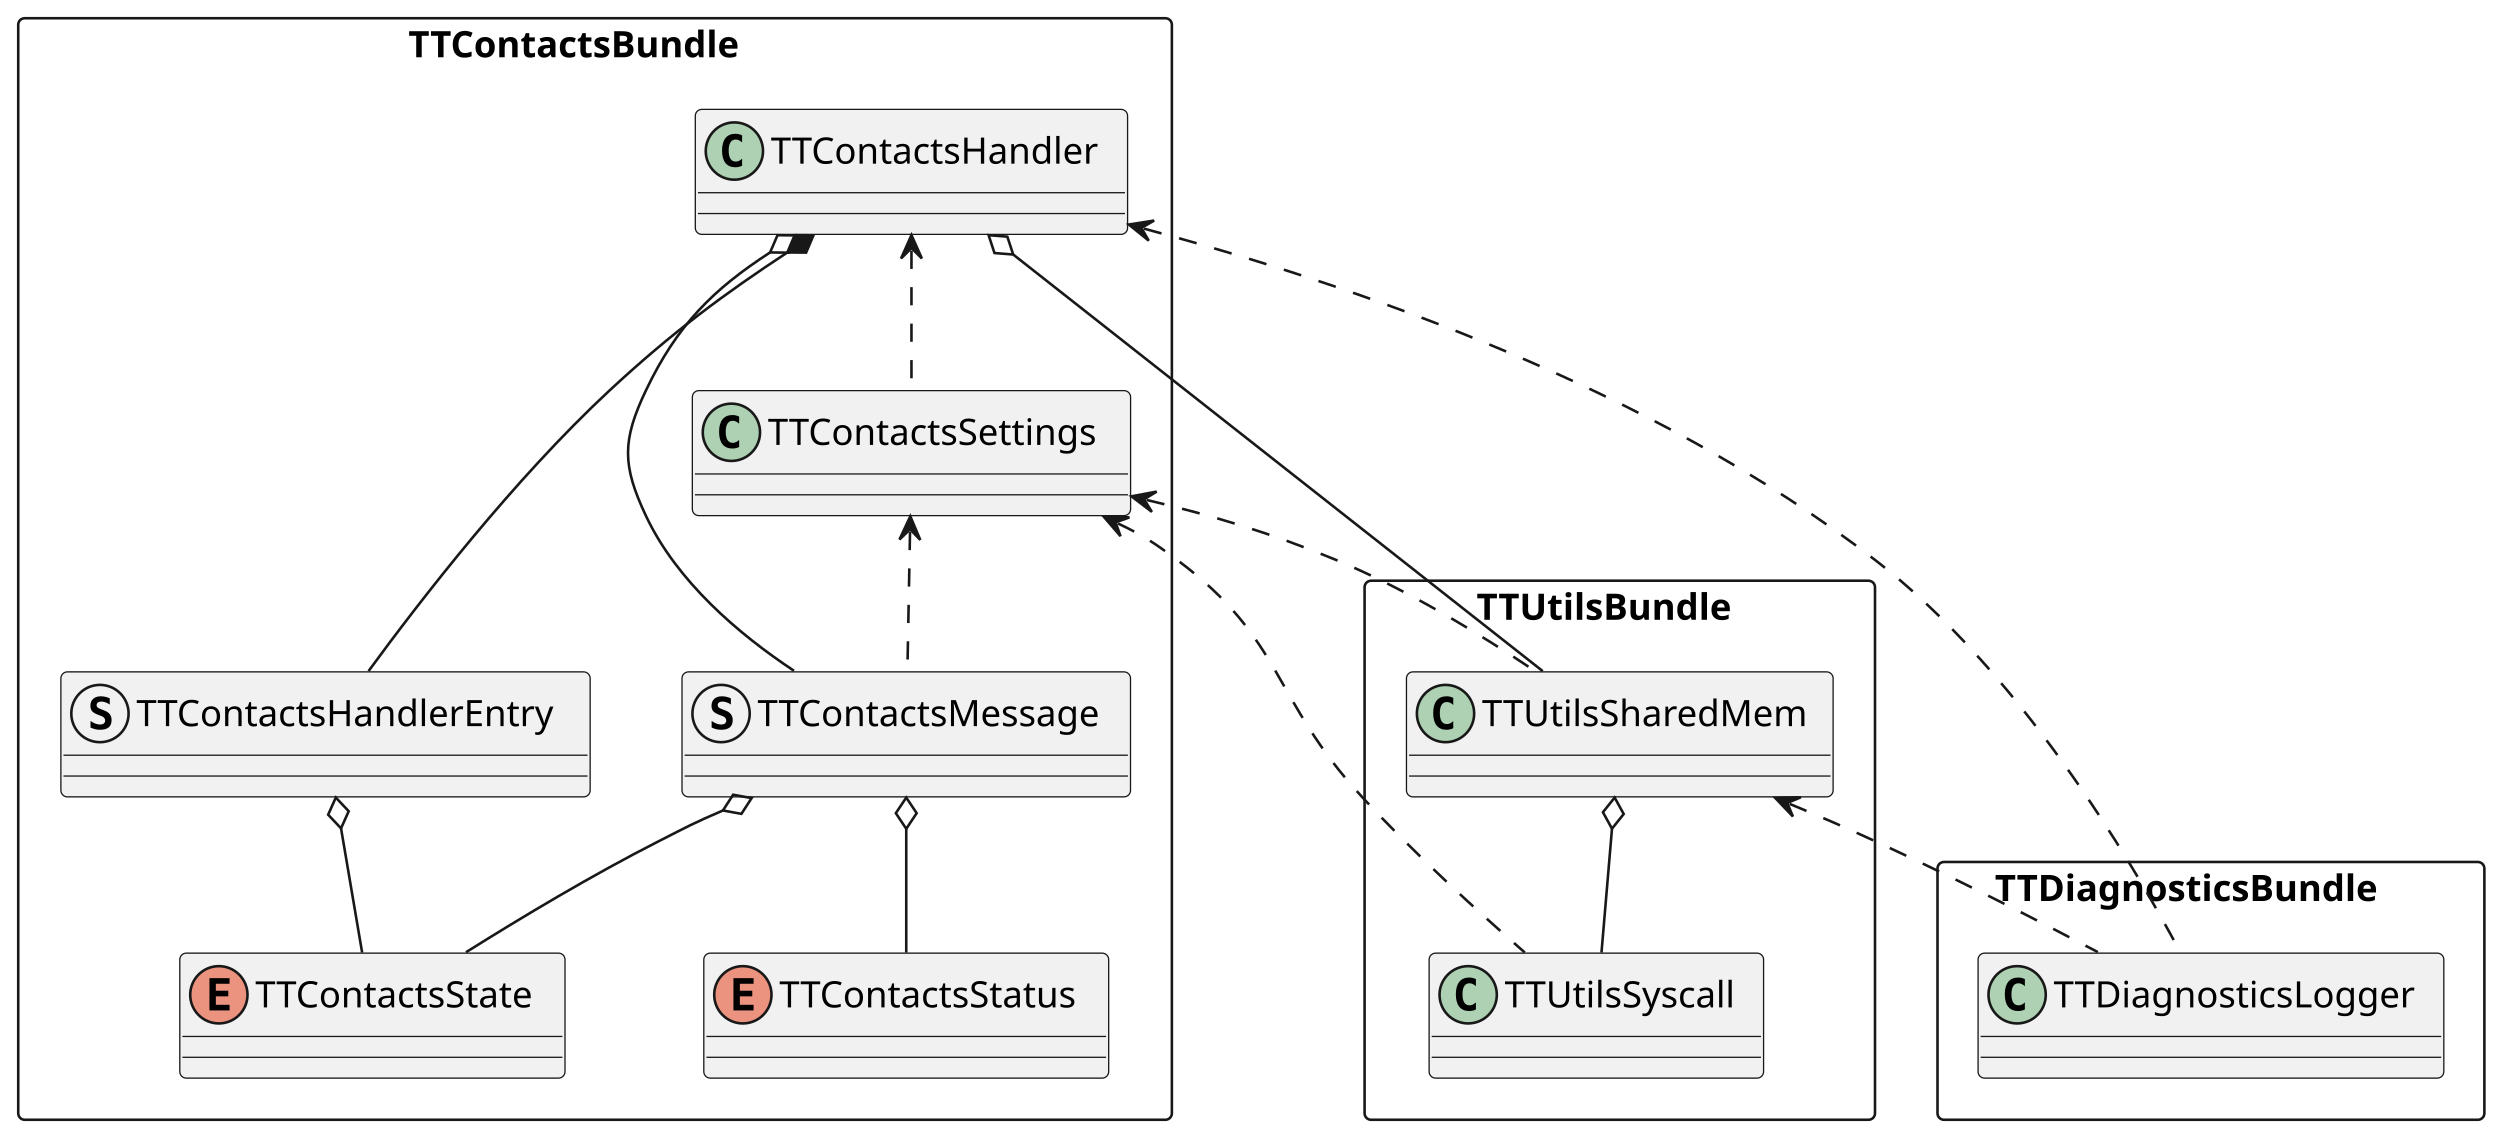
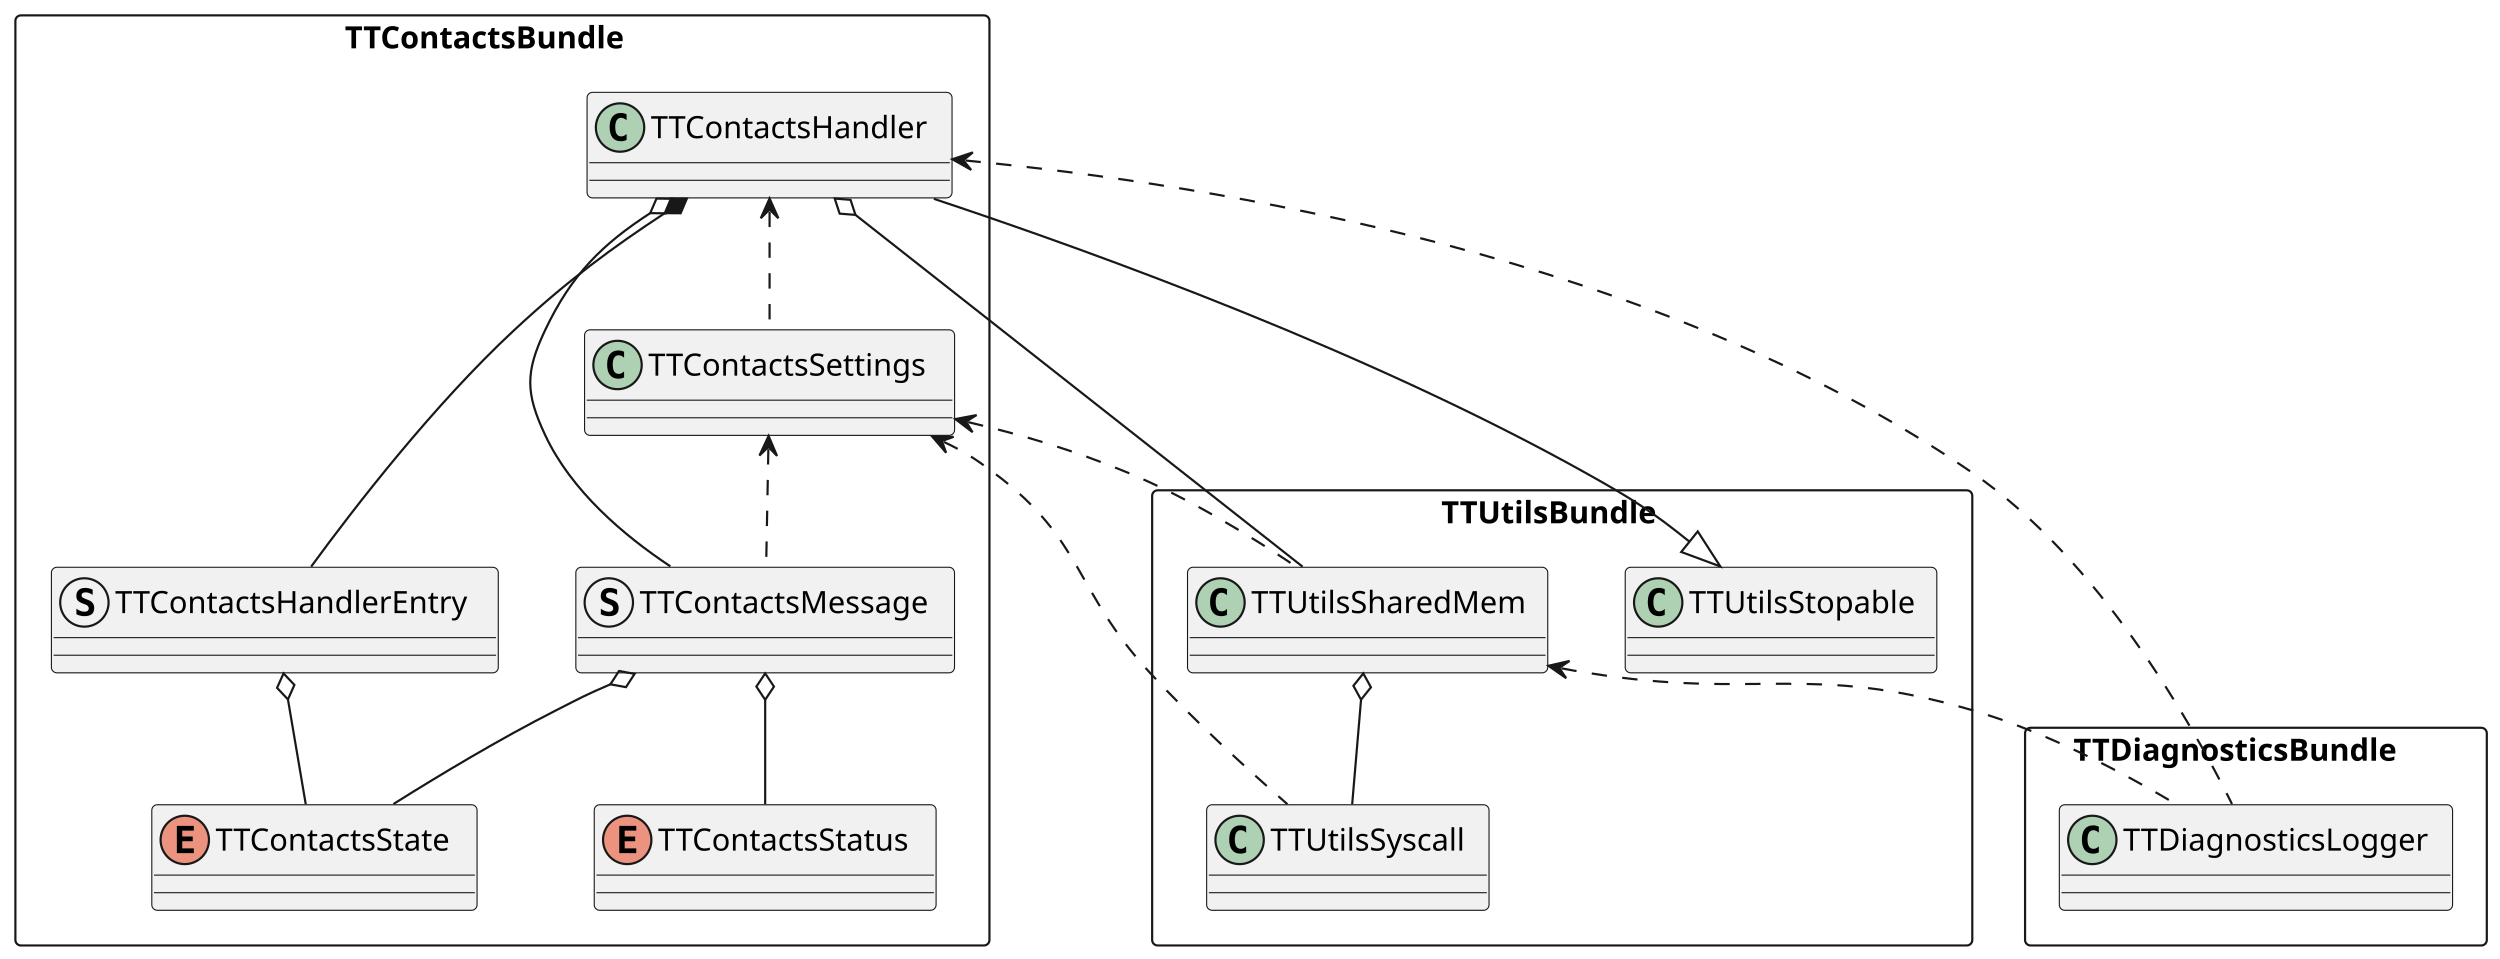
- <svg xmlns="http://www.w3.org/2000/svg" contentStyleType="text/css" height="436px" preserveAspectRatio="none" style="width:960px;height:436px;background:#FFFFFF;" version="1.1" viewBox="0 0 960 436" width="960px" zoomAndPan="magnify">
+ <svg xmlns="http://www.w3.org/2000/svg" contentStyleType="text/css" height="436px" preserveAspectRatio="none" style="width:1137px;height:436px;background:#FFFFFF;" version="1.1" viewBox="0 0 1137 436" width="1137px" zoomAndPan="magnify">
  <defs />
  <g>
    <g id="cluster_TTContactsBundle">
      <rect fill="none" height="423" rx="2.5" ry="2.5" style="stroke:#181818;stroke-width:1.0;" width="443" x="7" y="7" />
      <text fill="#000000" font-family="sans-serif" font-size="14" font-weight="bold" lengthAdjust="spacing" textLength="143.343" x="156.829" y="21.995">TTContactsBundle</text>
    </g>
    <g id="cluster_TTDiagnosticsBundle">
-       <rect fill="none" height="99" rx="2.5" ry="2.5" style="stroke:#181818;stroke-width:1.0;" width="210" x="744" y="331" />
-       <text fill="#000000" font-family="sans-serif" font-size="14" font-weight="bold" lengthAdjust="spacing" textLength="165.949" x="766.025" y="345.995">TTDiagnosticsBundle</text>
+       <rect fill="none" height="99" rx="2.5" ry="2.5" style="stroke:#181818;stroke-width:1.0;" width="210" x="921" y="331" />
+       <text fill="#000000" font-family="sans-serif" font-size="14" font-weight="bold" lengthAdjust="spacing" textLength="165.949" x="943.025" y="345.995">TTDiagnosticsBundle</text>
    </g>
    <g id="cluster_TTUtilsBundle">
-       <rect fill="none" height="207" rx="2.5" ry="2.5" style="stroke:#181818;stroke-width:1.0;" width="196" x="524" y="223" />
-       <text fill="#000000" font-family="sans-serif" font-size="14" font-weight="bold" lengthAdjust="spacing" textLength="110.011" x="566.995" y="237.995">TTUtilsBundle</text>
+       <rect fill="none" height="207" rx="2.5" ry="2.5" style="stroke:#181818;stroke-width:1.0;" width="373" x="524" y="223" />
+       <text fill="#000000" font-family="sans-serif" font-size="14" font-weight="bold" lengthAdjust="spacing" textLength="110.011" x="655.495" y="237.995">TTUtilsBundle</text>
    </g>
    <g id="elem_TTContactsHandler">
      <rect codeLine="2" fill="#F1F1F1" height="48" id="TTContactsHandler" rx="2.5" ry="2.5" style="stroke:#181818;stroke-width:0.5;" width="165.991" x="267" y="42" />
      <ellipse cx="282" cy="58" fill="#ADD1B2" rx="11" ry="11" style="stroke:#181818;stroke-width:1.0;" />
      <path d="M284.969,63.641 Q284.391,63.938 283.75,64.078 Q283.109,64.234 282.406,64.234 Q279.906,64.234 278.578,62.594 Q277.266,60.938 277.266,57.812 Q277.266,54.688 278.578,53.031 Q279.906,51.375 282.406,51.375 Q283.109,51.375 283.75,51.531 Q284.406,51.688 284.969,51.984 L284.969,54.703 Q284.344,54.125 283.75,53.859 Q283.156,53.578 282.531,53.578 Q281.188,53.578 280.5,54.656 Q279.812,55.719 279.812,57.812 Q279.812,59.906 280.5,60.984 Q281.188,62.047 282.531,62.047 Q283.156,62.047 283.75,61.781 Q284.344,61.5 284.969,60.922 L284.969,63.641 Z " fill="#000000" />
      <text fill="#000000" font-family="sans-serif" font-size="14" lengthAdjust="spacing" textLength="133.991" x="296" y="62.847">TTContactsHandler</text>
      <line style="stroke:#181818;stroke-width:0.5;" x1="268" x2="431.991" y1="74" y2="74" />
      <line style="stroke:#181818;stroke-width:0.5;" x1="268" x2="431.991" y1="82" y2="82" />
    </g>
    <g id="elem_TTContactsHandlerEntry">
      <rect codeLine="3" fill="#F1F1F1" height="48" id="TTContactsHandlerEntry" rx="2.5" ry="2.5" style="stroke:#181818;stroke-width:0.5;" width="203.24" x="23.38" y="258" />
      <ellipse cx="38.38" cy="274" fill="#F1F1F1" rx="11" ry="11" style="stroke:#181818;stroke-width:1.0;" />
      <path d="M37.864,274.562 Q36.005,273.859 35.349,273.094 Q34.708,272.312 34.708,271 Q34.708,269.312 35.786,268.344 Q36.864,267.375 38.739,267.375 Q39.599,267.375 40.443,267.578 Q41.302,267.766 42.146,268.156 L42.146,270.547 Q41.364,269.984 40.536,269.703 Q39.724,269.406 38.927,269.406 Q38.052,269.406 37.568,269.766 Q37.099,270.125 37.099,270.781 Q37.099,271.297 37.443,271.641 Q37.786,271.969 38.88,272.375 L39.943,272.781 Q41.427,273.328 42.13,274.234 Q42.849,275.141 42.849,276.516 Q42.849,278.391 41.739,279.312 Q40.63,280.234 38.38,280.234 Q37.458,280.234 36.536,280.016 Q35.614,279.797 34.755,279.375 L34.755,276.844 Q35.724,277.531 36.646,277.875 Q37.568,278.219 38.458,278.219 Q39.364,278.219 39.864,277.812 Q40.364,277.391 40.364,276.656 Q40.364,276.094 40.021,275.688 Q39.693,275.266 39.068,275.016 L37.864,274.562 Z " fill="#000000" />
      <text fill="#000000" font-family="sans-serif" font-size="14" lengthAdjust="spacing" textLength="171.24" x="52.38" y="278.847">TTContactsHandlerEntry</text>
      <line style="stroke:#181818;stroke-width:0.5;" x1="24.38" x2="225.62" y1="290" y2="290" />
      <line style="stroke:#181818;stroke-width:0.5;" x1="24.38" x2="225.62" y1="298" y2="298" />
    </g>
    <g id="elem_TTContactsMessage">
      <rect codeLine="4" fill="#F1F1F1" height="48" id="TTContactsMessage" rx="2.5" ry="2.5" style="stroke:#181818;stroke-width:0.5;" width="172.226" x="261.89" y="258" />
      <ellipse cx="276.89" cy="274" fill="#F1F1F1" rx="11" ry="11" style="stroke:#181818;stroke-width:1.0;" />
      <path d="M276.374,274.562 Q274.515,273.859 273.859,273.094 Q273.218,272.312 273.218,271 Q273.218,269.312 274.296,268.344 Q275.374,267.375 277.249,267.375 Q278.109,267.375 278.952,267.578 Q279.812,267.766 280.656,268.156 L280.656,270.547 Q279.874,269.984 279.046,269.703 Q278.234,269.406 277.437,269.406 Q276.562,269.406 276.077,269.766 Q275.609,270.125 275.609,270.781 Q275.609,271.297 275.952,271.641 Q276.296,271.969 277.39,272.375 L278.452,272.781 Q279.937,273.328 280.64,274.234 Q281.359,275.141 281.359,276.516 Q281.359,278.391 280.249,279.312 Q279.14,280.234 276.89,280.234 Q275.968,280.234 275.046,280.016 Q274.124,279.797 273.265,279.375 L273.265,276.844 Q274.234,277.531 275.156,277.875 Q276.077,278.219 276.968,278.219 Q277.874,278.219 278.374,277.812 Q278.874,277.391 278.874,276.656 Q278.874,276.094 278.531,275.688 Q278.202,275.266 277.577,275.016 L276.374,274.562 Z " fill="#000000" />
      <text fill="#000000" font-family="sans-serif" font-size="14" lengthAdjust="spacing" textLength="140.226" x="290.89" y="278.847">TTContactsMessage</text>
      <line style="stroke:#181818;stroke-width:0.5;" x1="262.89" x2="433.116" y1="290" y2="290" />
      <line style="stroke:#181818;stroke-width:0.5;" x1="262.89" x2="433.116" y1="298" y2="298" />
    </g>
    <g id="elem_TTContactsSettings">
      <rect codeLine="5" fill="#F1F1F1" height="48" id="TTContactsSettings" rx="2.5" ry="2.5" style="stroke:#181818;stroke-width:0.5;" width="168.288" x="265.86" y="150" />
      <ellipse cx="280.86" cy="166" fill="#ADD1B2" rx="11" ry="11" style="stroke:#181818;stroke-width:1.0;" />
      <path d="M283.829,171.641 Q283.251,171.938 282.61,172.078 Q281.969,172.234 281.266,172.234 Q278.766,172.234 277.438,170.594 Q276.126,168.938 276.126,165.812 Q276.126,162.688 277.438,161.031 Q278.766,159.375 281.266,159.375 Q281.969,159.375 282.61,159.531 Q283.266,159.688 283.829,159.984 L283.829,162.703 Q283.204,162.125 282.61,161.859 Q282.016,161.578 281.391,161.578 Q280.048,161.578 279.36,162.656 Q278.673,163.719 278.673,165.812 Q278.673,167.906 279.36,168.984 Q280.048,170.047 281.391,170.047 Q282.016,170.047 282.61,169.781 Q283.204,169.5 283.829,168.922 L283.829,171.641 Z " fill="#000000" />
      <text fill="#000000" font-family="sans-serif" font-size="14" lengthAdjust="spacing" textLength="136.288" x="294.86" y="170.847">TTContactsSettings</text>
      <line style="stroke:#181818;stroke-width:0.5;" x1="266.86" x2="433.148" y1="182" y2="182" />
      <line style="stroke:#181818;stroke-width:0.5;" x1="266.86" x2="433.148" y1="190" y2="190" />
    </g>
    <g id="elem_TTContactsStatus">
      <rect codeLine="6" fill="#F1F1F1" height="48" id="TTContactsStatus" rx="2.5" ry="2.5" style="stroke:#181818;stroke-width:0.5;" width="155.477" x="270.26" y="366" />
      <ellipse cx="285.26" cy="382" fill="#EB937F" rx="11" ry="11" style="stroke:#181818;stroke-width:1.0;" />
      <path d="M289.369,388 L281.651,388 L281.651,375.609 L289.369,375.609 L289.369,377.766 L284.104,377.766 L284.104,380.438 L288.869,380.438 L288.869,382.594 L284.104,382.594 L284.104,385.844 L289.369,385.844 L289.369,388 Z " fill="#000000" />
      <text fill="#000000" font-family="sans-serif" font-size="14" lengthAdjust="spacing" textLength="123.478" x="299.26" y="386.847">TTContactsStatus</text>
      <line style="stroke:#181818;stroke-width:0.5;" x1="271.26" x2="424.738" y1="398" y2="398" />
      <line style="stroke:#181818;stroke-width:0.5;" x1="271.26" x2="424.738" y1="406" y2="406" />
    </g>
    <g id="elem_TTContactsState">
      <rect codeLine="7" fill="#F1F1F1" height="48" id="TTContactsState" rx="2.5" ry="2.5" style="stroke:#181818;stroke-width:0.5;" width="147.924" x="69.04" y="366" />
      <ellipse cx="84.04" cy="382" fill="#EB937F" rx="11" ry="11" style="stroke:#181818;stroke-width:1.0;" />
      <path d="M88.149,388 L80.431,388 L80.431,375.609 L88.149,375.609 L88.149,377.766 L82.884,377.766 L82.884,380.438 L87.649,380.438 L87.649,382.594 L82.884,382.594 L82.884,385.844 L88.149,385.844 L88.149,388 Z " fill="#000000" />
      <text fill="#000000" font-family="sans-serif" font-size="14" lengthAdjust="spacing" textLength="115.924" x="98.04" y="386.847">TTContactsState</text>
      <line style="stroke:#181818;stroke-width:0.5;" x1="70.04" x2="215.964" y1="398" y2="398" />
      <line style="stroke:#181818;stroke-width:0.5;" x1="70.04" x2="215.964" y1="406" y2="406" />
    </g>
    <g id="elem_TTDiagnosticsLogger">
-       <rect codeLine="11" fill="#F1F1F1" height="48" id="TTDiagnosticsLogger" rx="2.5" ry="2.5" style="stroke:#181818;stroke-width:0.5;" width="178.85" x="759.58" y="366" />
-       <ellipse cx="774.58" cy="382" fill="#ADD1B2" rx="11" ry="11" style="stroke:#181818;stroke-width:1.0;" />
-       <path d="M777.549,387.641 Q776.971,387.938 776.33,388.078 Q775.689,388.234 774.986,388.234 Q772.486,388.234 771.158,386.594 Q769.846,384.938 769.846,381.812 Q769.846,378.688 771.158,377.031 Q772.486,375.375 774.986,375.375 Q775.689,375.375 776.33,375.531 Q776.986,375.688 777.549,375.984 L777.549,378.703 Q776.924,378.125 776.33,377.859 Q775.736,377.578 775.111,377.578 Q773.768,377.578 773.08,378.656 Q772.393,379.719 772.393,381.812 Q772.393,383.906 773.08,384.984 Q773.768,386.047 775.111,386.047 Q775.736,386.047 776.33,385.781 Q776.924,385.5 777.549,384.922 L777.549,387.641 Z " fill="#000000" />
-       <text fill="#000000" font-family="sans-serif" font-size="14" lengthAdjust="spacing" textLength="146.85" x="788.58" y="386.847">TTDiagnosticsLogger</text>
-       <line style="stroke:#181818;stroke-width:0.5;" x1="760.58" x2="937.43" y1="398" y2="398" />
-       <line style="stroke:#181818;stroke-width:0.5;" x1="760.58" x2="937.43" y1="406" y2="406" />
+       <rect codeLine="11" fill="#F1F1F1" height="48" id="TTDiagnosticsLogger" rx="2.5" ry="2.5" style="stroke:#181818;stroke-width:0.5;" width="178.85" x="936.58" y="366" />
+       <ellipse cx="951.58" cy="382" fill="#ADD1B2" rx="11" ry="11" style="stroke:#181818;stroke-width:1.0;" />
+       <path d="M954.549,387.641 Q953.971,387.938 953.33,388.078 Q952.689,388.234 951.986,388.234 Q949.486,388.234 948.158,386.594 Q946.846,384.938 946.846,381.812 Q946.846,378.688 948.158,377.031 Q949.486,375.375 951.986,375.375 Q952.689,375.375 953.33,375.531 Q953.986,375.688 954.549,375.984 L954.549,378.703 Q953.924,378.125 953.33,377.859 Q952.736,377.578 952.111,377.578 Q950.768,377.578 950.08,378.656 Q949.393,379.719 949.393,381.812 Q949.393,383.906 950.08,384.984 Q950.768,386.047 952.111,386.047 Q952.736,386.047 953.33,385.781 Q953.924,385.5 954.549,384.922 L954.549,387.641 Z " fill="#000000" />
+       <text fill="#000000" font-family="sans-serif" font-size="14" lengthAdjust="spacing" textLength="146.85" x="965.58" y="386.847">TTDiagnosticsLogger</text>
+       <line style="stroke:#181818;stroke-width:0.5;" x1="937.58" x2="1114.43" y1="398" y2="398" />
+       <line style="stroke:#181818;stroke-width:0.5;" x1="937.58" x2="1114.43" y1="406" y2="406" />
    </g>
    <g id="elem_TTUtilsSyscall">
      <rect codeLine="15" fill="#F1F1F1" height="48" id="TTUtilsSyscall" rx="2.5" ry="2.5" style="stroke:#181818;stroke-width:0.5;" width="128.435" x="548.78" y="366" />
      <ellipse cx="563.78" cy="382" fill="#ADD1B2" rx="11" ry="11" style="stroke:#181818;stroke-width:1.0;" />
      <path d="M566.749,387.641 Q566.171,387.938 565.53,388.078 Q564.889,388.234 564.186,388.234 Q561.686,388.234 560.358,386.594 Q559.046,384.938 559.046,381.812 Q559.046,378.688 560.358,377.031 Q561.686,375.375 564.186,375.375 Q564.889,375.375 565.53,375.531 Q566.186,375.688 566.749,375.984 L566.749,378.703 Q566.124,378.125 565.53,377.859 Q564.936,377.578 564.311,377.578 Q562.967,377.578 562.28,378.656 Q561.592,379.719 561.592,381.812 Q561.592,383.906 562.28,384.984 Q562.967,386.047 564.311,386.047 Q564.936,386.047 565.53,385.781 Q566.124,385.5 566.749,384.922 L566.749,387.641 Z " fill="#000000" />
      <text fill="#000000" font-family="sans-serif" font-size="14" lengthAdjust="spacing" textLength="96.435" x="577.78" y="386.847">TTUtilsSyscall</text>
      <line style="stroke:#181818;stroke-width:0.5;" x1="549.78" x2="676.215" y1="398" y2="398" />
      <line style="stroke:#181818;stroke-width:0.5;" x1="549.78" x2="676.215" y1="406" y2="406" />
    </g>
    <g id="elem_TTUtilsSharedMem">
      <rect codeLine="16" fill="#F1F1F1" height="48" id="TTUtilsSharedMem" rx="2.5" ry="2.5" style="stroke:#181818;stroke-width:0.5;" width="163.838" x="540.08" y="258" />
      <ellipse cx="555.08" cy="274" fill="#ADD1B2" rx="11" ry="11" style="stroke:#181818;stroke-width:1.0;" />
      <path d="M558.049,279.641 Q557.471,279.938 556.83,280.078 Q556.189,280.234 555.486,280.234 Q552.986,280.234 551.658,278.594 Q550.346,276.938 550.346,273.812 Q550.346,270.688 551.658,269.031 Q552.986,267.375 555.486,267.375 Q556.189,267.375 556.83,267.531 Q557.486,267.688 558.049,267.984 L558.049,270.703 Q557.424,270.125 556.83,269.859 Q556.236,269.578 555.611,269.578 Q554.268,269.578 553.58,270.656 Q552.893,271.719 552.893,273.812 Q552.893,275.906 553.58,276.984 Q554.268,278.047 555.611,278.047 Q556.236,278.047 556.83,277.781 Q557.424,277.5 558.049,276.922 L558.049,279.641 Z " fill="#000000" />
      <text fill="#000000" font-family="sans-serif" font-size="14" lengthAdjust="spacing" textLength="131.838" x="569.08" y="278.847">TTUtilsSharedMem</text>
      <line style="stroke:#181818;stroke-width:0.5;" x1="541.08" x2="702.918" y1="290" y2="290" />
      <line style="stroke:#181818;stroke-width:0.5;" x1="541.08" x2="702.918" y1="298" y2="298" />
    </g>
+     <g id="elem_TTUtilsStopable">
+       <rect codeLine="17" fill="#F1F1F1" height="48" id="TTUtilsStopable" rx="2.5" ry="2.5" style="stroke:#181818;stroke-width:0.5;" width="141.71" x="739.15" y="258" />
+       <ellipse cx="754.15" cy="274" fill="#ADD1B2" rx="11" ry="11" style="stroke:#181818;stroke-width:1.0;" />
+       <path d="M757.119,279.641 Q756.541,279.938 755.9,280.078 Q755.259,280.234 754.556,280.234 Q752.056,280.234 750.728,278.594 Q749.416,276.938 749.416,273.812 Q749.416,270.688 750.728,269.031 Q752.056,267.375 754.556,267.375 Q755.259,267.375 755.9,267.531 Q756.556,267.688 757.119,267.984 L757.119,270.703 Q756.494,270.125 755.9,269.859 Q755.306,269.578 754.681,269.578 Q753.337,269.578 752.65,270.656 Q751.962,271.719 751.962,273.812 Q751.962,275.906 752.65,276.984 Q753.337,278.047 754.681,278.047 Q755.306,278.047 755.9,277.781 Q756.494,277.5 757.119,276.922 L757.119,279.641 Z " fill="#000000" />
+       <text fill="#000000" font-family="sans-serif" font-size="14" lengthAdjust="spacing" textLength="109.71" x="768.15" y="278.847">TTUtilsStopable</text>
+       <line style="stroke:#181818;stroke-width:0.5;" x1="740.15" x2="879.86" y1="290" y2="290" />
+       <line style="stroke:#181818;stroke-width:0.5;" x1="740.15" x2="879.86" y1="298" y2="298" />
+     </g>
+     <g id="link_TTContactsHandler_TTUtilsStopable">
+       <path codeLine="20" d="M424.71,90.43 C501.52,115.96 623.35,160.53 721,215 C742.84,227.18 751.415,232.739 768.375,246.359 " fill="none" id="TTContactsHandler-to-TTUtilsStopable" style="stroke:#181818;stroke-width:1.0;" />
+       <polygon fill="none" points="782.41,257.63,772.132,241.681,764.619,251.037,782.41,257.63" style="stroke:#181818;stroke-width:1.0;" />
+     </g>
    <g id="link_TTContactsHandler_TTContactsMessage">
-       <path codeLine="19" d="M295.716,96.935 C274.015,111.025 260.06,124.64 248,150 C238.84,169.27 238.93,178.69 248,198 C259.84,223.22 283.53,243.43 304.88,257.58 " fill="none" id="TTContactsHandler-backto-TTContactsMessage" style="stroke:#181818;stroke-width:1.0;" />
+       <path codeLine="21" d="M295.716,96.935 C274.015,111.025 260.06,124.64 248,150 C238.84,169.27 238.93,178.69 248,198 C259.84,223.22 283.53,243.43 304.88,257.58 " fill="none" id="TTContactsHandler-backto-TTContactsMessage" style="stroke:#181818;stroke-width:1.0;" />
      <polygon fill="none" points="305.78,90.4,298.569,90.313,295.716,96.935,302.926,97.022,305.78,90.4" style="stroke:#181818;stroke-width:1.0;" />
    </g>
    <g id="link_TTContactsHandler_TTUtilsSharedMem">
-       <path codeLine="20" d="M389.061,97.73 C441.381,138.89 540.11,216.58 592.41,257.72 " fill="none" id="TTContactsHandler-backto-TTUtilsSharedMem" style="stroke:#181818;stroke-width:1.0;" />
+       <path codeLine="22" d="M389.061,97.73 C441.381,138.89 540.11,216.58 592.41,257.72 " fill="none" id="TTContactsHandler-backto-TTUtilsSharedMem" style="stroke:#181818;stroke-width:1.0;" />
      <polygon fill="none" points="379.63,90.31,381.873,97.164,389.061,97.73,386.819,90.876,379.63,90.31" style="stroke:#181818;stroke-width:1.0;" />
    </g>
    <g id="link_TTContactsHandler_TTContactsHandlerEntry">
-       <path codeLine="21" d="M302.339,96.947 C278.689,112.477 258.21,127.49 234,150 C197.38,184.04 161.61,230.23 141.52,257.69 " fill="none" id="TTContactsHandler-backto-TTContactsHandlerEntry" style="stroke:#181818;stroke-width:1.0;" />
+       <path codeLine="23" d="M302.339,96.947 C278.689,112.477 258.21,127.49 234,150 C197.38,184.04 161.61,230.23 141.52,257.69 " fill="none" id="TTContactsHandler-backto-TTContactsHandlerEntry" style="stroke:#181818;stroke-width:1.0;" />
      <polygon fill="#181818" points="312.37,90.36,305.159,90.31,302.339,96.947,309.55,96.997,312.37,90.36" style="stroke:#181818;stroke-width:1.0;" />
    </g>
    <g id="link_TTContactsHandler_TTDiagnosticsLogger">
-       <path codeLine="22" d="M439.264,87.779 C518.954,109.219 633.56,148.37 720,215 C774.95,257.36 817.7,329.04 837.29,365.77 " fill="none" id="TTContactsHandler-backto-TTDiagnosticsLogger" style="stroke:#181818;stroke-width:1.0;stroke-dasharray:7.0,7.0;" />
-       <polygon fill="#181818" points="433.47,86.22,441.122,92.421,438.298,87.519,443.2,84.696,433.47,86.22" style="stroke:#181818;stroke-width:1.0;" />
+       <path codeLine="24" d="M439.092,72.996 C552.892,83.976 753.47,116.41 897,215 C954.5,254.5 996.4,328.11 1015.12,365.67 " fill="none" id="TTContactsHandler-backto-TTDiagnosticsLogger" style="stroke:#181818;stroke-width:1.0;stroke-dasharray:7.0,7.0;" />
+       <polygon fill="#181818" points="433.12,72.42,441.694,77.266,438.097,72.9,442.463,69.303,433.12,72.42" style="stroke:#181818;stroke-width:1.0;" />
    </g>
    <g id="link_TTContactsHandler_TTContactsSettings">
-       <path codeLine="23" d="M350,96.26 C350,113.94 350,132.13 350,149.79 " fill="none" id="TTContactsHandler-backto-TTContactsSettings" style="stroke:#181818;stroke-width:1.0;stroke-dasharray:7.0,7.0;" />
+       <path codeLine="25" d="M350,96.26 C350,113.94 350,132.13 350,149.79 " fill="none" id="TTContactsHandler-backto-TTContactsSettings" style="stroke:#181818;stroke-width:1.0;stroke-dasharray:7.0,7.0;" />
      <polygon fill="#181818" points="350,90.26,346,99.26,350,95.26,354,99.26,350,90.26" style="stroke:#181818;stroke-width:1.0;" />
    </g>
    <g id="link_TTContactsSettings_TTUtilsSyscall">
-       <path codeLine="24" d="M429.282,200.999 C439.202,205.699 443.46,208.63 452,215 C493.12,245.68 488.25,268.26 523,306 C542.73,327.42 567.11,349.69 585.52,365.76 " fill="none" id="TTContactsSettings-backto-TTUtilsSyscall" style="stroke:#181818;stroke-width:1.0;stroke-dasharray:7.0,7.0;" />
+       <path codeLine="26" d="M429.282,200.999 C439.202,205.699 443.46,208.63 452,215 C493.12,245.68 488.25,268.26 523,306 C542.73,327.42 567.11,349.69 585.52,365.76 " fill="none" id="TTContactsSettings-backto-TTUtilsSyscall" style="stroke:#181818;stroke-width:1.0;stroke-dasharray:7.0,7.0;" />
      <polygon fill="#181818" points="423.86,198.43,430.281,205.898,428.378,200.571,433.706,198.669,423.86,198.43" style="stroke:#181818;stroke-width:1.0;" />
    </g>
    <g id="link_TTContactsSettings_TTUtilsSharedMem">
-       <path codeLine="25" d="M440.318,191.974 C466.048,198.074 488.23,204.74 513,215 C540.18,226.26 568.54,243.63 589.52,257.73 " fill="none" id="TTContactsSettings-backto-TTUtilsSharedMem" style="stroke:#181818;stroke-width:1.0;stroke-dasharray:7.0,7.0;" />
+       <path codeLine="27" d="M440.318,191.974 C466.048,198.074 488.23,204.74 513,215 C540.18,226.26 568.54,243.63 589.52,257.73 " fill="none" id="TTContactsSettings-backto-TTUtilsSharedMem" style="stroke:#181818;stroke-width:1.0;stroke-dasharray:7.0,7.0;" />
      <polygon fill="#181818" points="434.48,190.59,442.315,196.558,439.345,191.743,444.16,188.774,434.48,190.59" style="stroke:#181818;stroke-width:1.0;" />
    </g>
    <g id="link_TTContactsSettings_TTContactsMessage">
-       <path codeLine="26" d="M349.448,204.259 C349.118,221.939 348.77,240.13 348.44,257.79 " fill="none" id="TTContactsSettings-backto-TTContactsMessage" style="stroke:#181818;stroke-width:1.0;stroke-dasharray:7.0,7.0;" />
+       <path codeLine="28" d="M349.448,204.259 C349.118,221.939 348.77,240.13 348.44,257.79 " fill="none" id="TTContactsSettings-backto-TTContactsMessage" style="stroke:#181818;stroke-width:1.0;stroke-dasharray:7.0,7.0;" />
      <polygon fill="#181818" points="349.56,198.26,345.393,207.184,349.467,203.259,353.391,207.333,349.56,198.26" style="stroke:#181818;stroke-width:1.0;" />
    </g>
    <g id="link_TTContactsMessage_TTContactsStatus">
-       <path codeLine="27" d="M348,318.26 C348,335.94 348,348.13 348,365.79 " fill="none" id="TTContactsMessage-backto-TTContactsStatus" style="stroke:#181818;stroke-width:1.0;" />
+       <path codeLine="29" d="M348,318.26 C348,335.94 348,348.13 348,365.79 " fill="none" id="TTContactsMessage-backto-TTContactsStatus" style="stroke:#181818;stroke-width:1.0;" />
      <polygon fill="none" points="348,306.26,344,312.26,348,318.26,352,312.26,348,306.26" style="stroke:#181818;stroke-width:1.0;" />
    </g>
    <g id="link_TTContactsMessage_TTContactsState">
-       <path codeLine="28" d="M277.601,311.223 C265.661,316.373 264.33,317.25 253,323 C227.58,335.9 200.08,352.4 178.93,365.67 " fill="none" id="TTContactsMessage-backto-TTContactsState" style="stroke:#181818;stroke-width:1.0;" />
+       <path codeLine="30" d="M277.601,311.223 C265.661,316.373 264.33,317.25 253,323 C227.58,335.9 200.08,352.4 178.93,365.67 " fill="none" id="TTContactsMessage-backto-TTContactsState" style="stroke:#181818;stroke-width:1.0;" />
      <polygon fill="none" points="288.62,306.47,281.526,305.173,277.601,311.223,284.695,312.519,288.62,306.47" style="stroke:#181818;stroke-width:1.0;" />
    </g>
    <g id="link_TTUtilsSharedMem_TTUtilsSyscall">
-       <path codeLine="29" d="M619.005,318.217 C617.505,335.897 616.47,348.13 614.97,365.79 " fill="none" id="TTUtilsSharedMem-backto-TTUtilsSyscall" style="stroke:#181818;stroke-width:1.0;" />
+       <path codeLine="31" d="M619.005,318.217 C617.505,335.897 616.47,348.13 614.97,365.79 " fill="none" id="TTUtilsSharedMem-backto-TTUtilsSyscall" style="stroke:#181818;stroke-width:1.0;" />
      <polygon fill="none" points="620.02,306.26,615.527,311.9,619.005,318.217,623.499,312.577,620.02,306.26" style="stroke:#181818;stroke-width:1.0;" />
    </g>
    <g id="link_TTUtilsSharedMem_TTDiagnosticsLogger">
-       <path codeLine="30" d="M687.235,308.701 C699.965,313.961 707.72,317.37 720,323 C748.92,336.27 780.76,352.54 805.57,365.61 " fill="none" id="TTUtilsSharedMem-backto-TTDiagnosticsLogger" style="stroke:#181818;stroke-width:1.0;stroke-dasharray:7.0,7.0;" />
-       <polygon fill="#181818" points="681.69,306.41,688.48,313.544,686.311,308.319,691.535,306.15,681.69,306.41" style="stroke:#181818;stroke-width:1.0;" />
+       <path codeLine="32" d="M710.119,303.948 C716.119,305.118 716.2,305.05 722,306 C799.13,318.56 822.01,301.04 897,323 C929.96,332.65 964.44,350.77 989.46,365.59 " fill="none" id="TTUtilsSharedMem-backto-TTDiagnosticsLogger" style="stroke:#181818;stroke-width:1.0;stroke-dasharray:7.0,7.0;" />
+       <polygon fill="#181818" points="704.23,302.8,712.298,308.449,709.138,303.757,713.829,300.596,704.23,302.8" style="stroke:#181818;stroke-width:1.0;" />
    </g>
    <g id="link_TTContactsHandlerEntry_TTContactsState">
-       <path codeLine="31" d="M130.958,318.091 C133.958,335.771 136.06,348.13 139.06,365.79 " fill="none" id="TTContactsHandlerEntry-backto-TTContactsState" style="stroke:#181818;stroke-width:1.0;" />
+       <path codeLine="33" d="M130.958,318.091 C133.958,335.771 136.06,348.13 139.06,365.79 " fill="none" id="TTContactsHandlerEntry-backto-TTContactsState" style="stroke:#181818;stroke-width:1.0;" />
      <polygon fill="none" points="128.95,306.26,126.01,312.845,130.958,318.091,133.897,311.506,128.95,306.26" style="stroke:#181818;stroke-width:1.0;" />
    </g>
  </g>
</svg>
